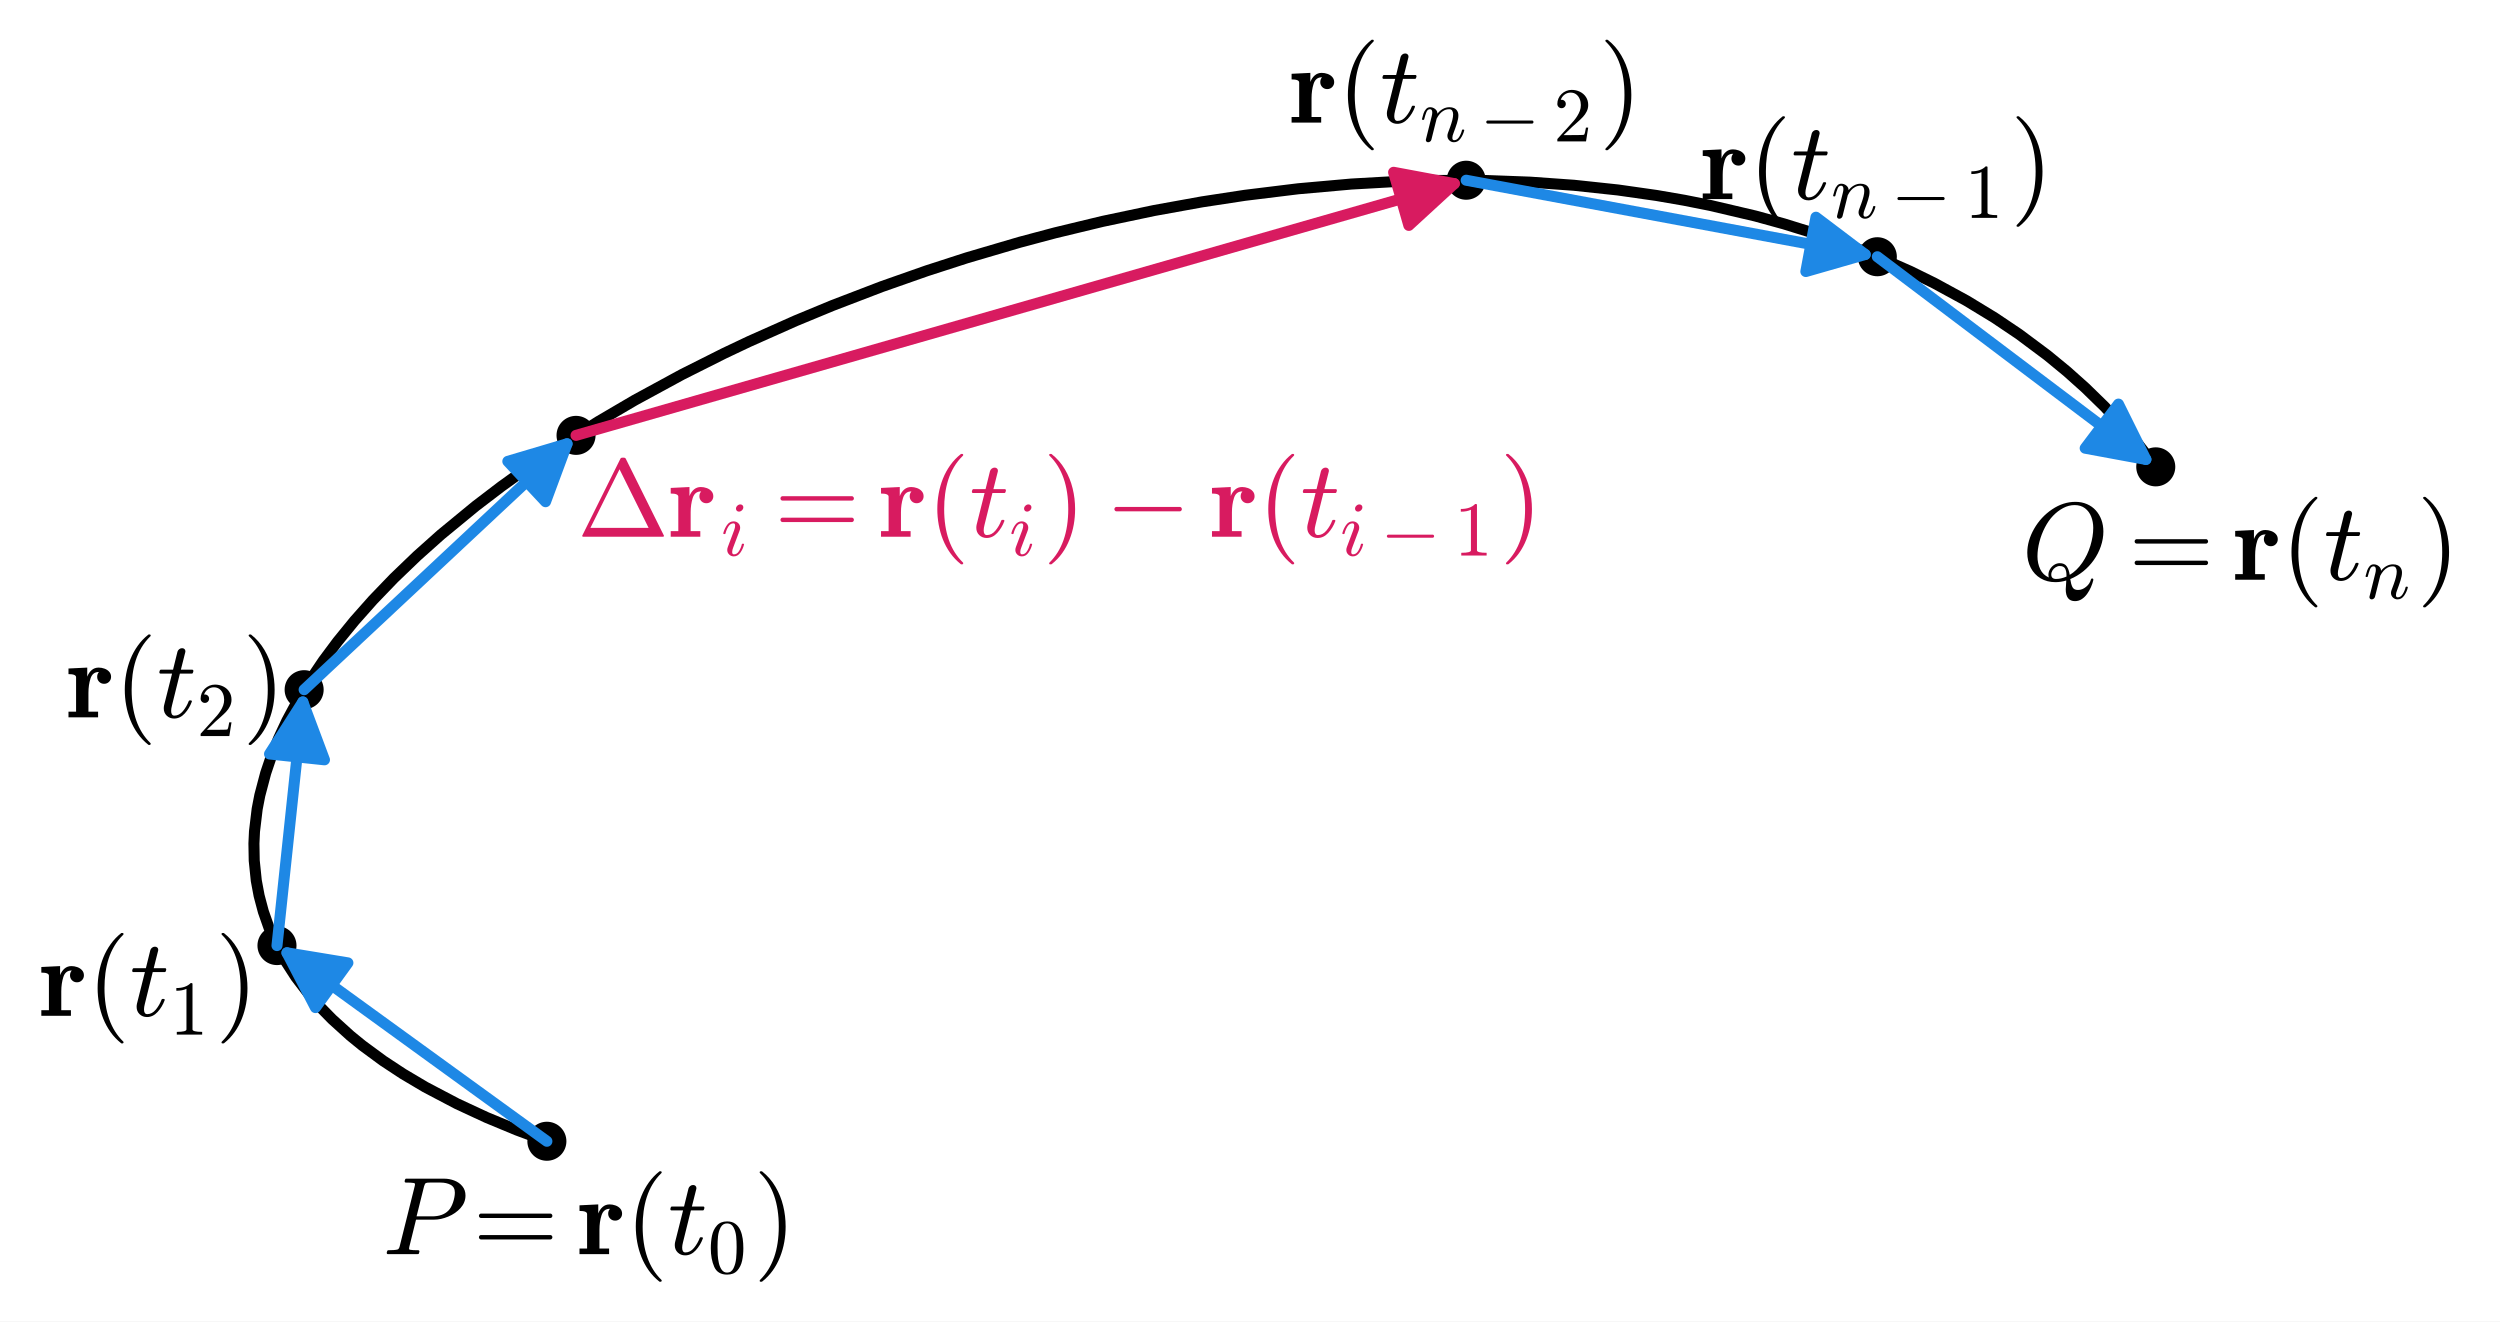
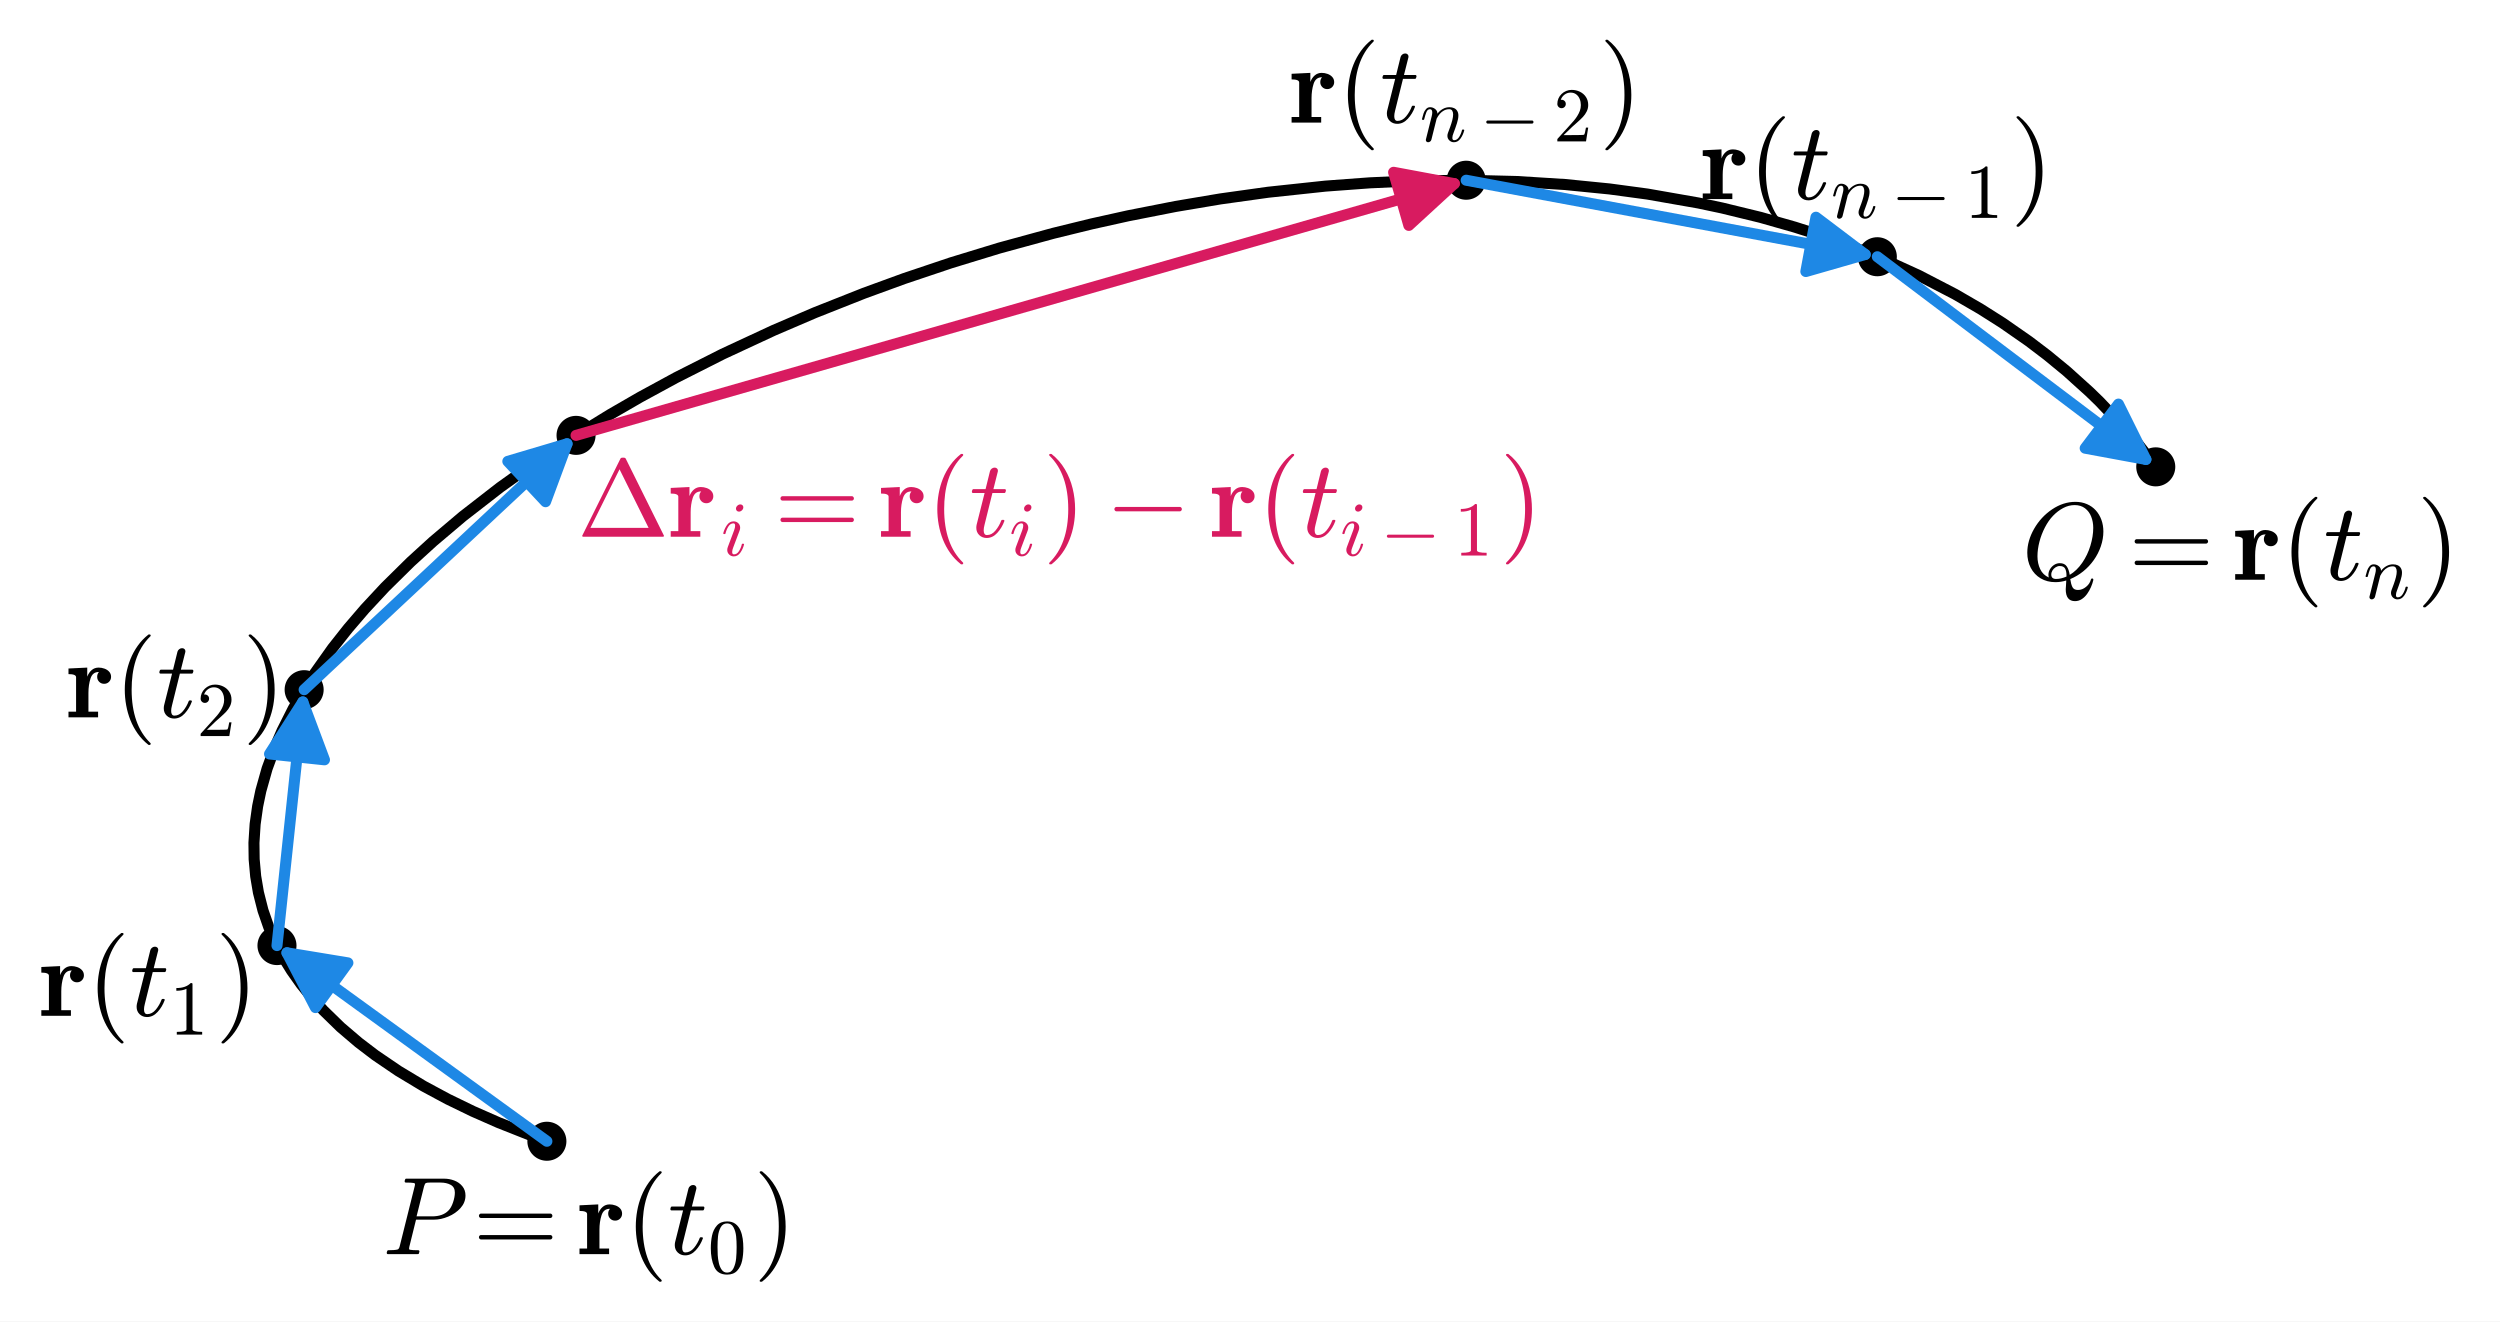
<svg xmlns="http://www.w3.org/2000/svg" xmlns:xlink="http://www.w3.org/1999/xlink" width="452.721pt" height="239.307pt" viewBox="0 0 452.721 239.307" version="1.1">
  <defs>
    <style type="text/css">*{stroke-linejoin: round; stroke-linecap: butt}</style>
  </defs>
  <g id="figure_1">
    <g id="patch_1">
      <path d="M 0 239.307  L 452.721 239.307  L 452.721 0  L 0 0  z " style="fill: #ffffff" />
    </g>
    <g id="axes_1">
      <g id="patch_2">
        <path d="M 19.424 226.205  L 413.397 226.205  L 413.397 13.102  L 19.424 13.102  z " style="fill: #ffffff" />
      </g>
      <g id="PathCollection_1">
-         <path d="M 99.035 210.204  C 99.972 210.204 100.872 209.832 101.535 209.169  C 102.198 208.506 102.57 207.606 102.57 206.669  C 102.57 205.731 102.198 204.832 101.535 204.169  C 100.872 203.506 99.972 203.133 99.035 203.133  C 98.097 203.133 97.198 203.506 96.535 204.169  C 95.872 204.832 95.499 205.731 95.499 206.669  C 95.499 207.606 95.872 208.506 96.535 209.169  C 97.198 209.832 98.097 210.204 99.035 210.204  z " clip-path="url(#p9374245d59)" />
+         <path d="M 99.035 210.204  C 99.972 210.204 100.872 209.832 101.535 209.169  C 102.198 208.506 102.57 207.606 102.57 206.669  C 102.57 205.731 102.198 204.832 101.535 204.169  C 100.872 203.506 99.972 203.133 99.035 203.133  C 98.097 203.133 97.198 203.506 96.535 204.169  C 95.872 204.832 95.499 205.731 95.499 206.669  C 95.499 207.606 95.872 208.506 96.535 209.169  C 97.198 209.832 98.097 210.204 99.035 210.204  z " clip-path="url(#pa2f613fad6)" />
      </g>
      <g id="PathCollection_2">
-         <path d="M 50.158 174.767  C 51.095 174.767 51.995 174.395 52.658 173.732  C 53.321 173.069 53.693 172.169 53.693 171.232  C 53.693 170.294 53.321 169.395 52.658 168.732  C 51.995 168.069 51.095 167.696 50.158 167.696  C 49.22 167.696 48.321 168.069 47.658 168.732  C 46.995 169.395 46.622 170.294 46.622 171.232  C 46.622 172.169 46.995 173.069 47.658 173.732  C 48.321 174.395 49.22 174.767 50.158 174.767  z " clip-path="url(#p9374245d59)" />
+         <path d="M 50.158 174.767  C 51.095 174.767 51.995 174.395 52.658 173.732  C 53.321 173.069 53.693 172.169 53.693 171.232  C 53.693 170.294 53.321 169.395 52.658 168.732  C 51.995 168.069 51.095 167.696 50.158 167.696  C 49.22 167.696 48.321 168.069 47.658 168.732  C 46.995 169.395 46.622 170.294 46.622 171.232  C 46.622 172.169 46.995 173.069 47.658 173.732  C 48.321 174.395 49.22 174.767 50.158 174.767  z " clip-path="url(#pa2f613fad6)" />
      </g>
      <g id="PathCollection_3">
-         <path d="M 55.075 128.431  C 56.013 128.431 56.912 128.059 57.575 127.396  C 58.238 126.733 58.611 125.833 58.611 124.896  C 58.611 123.958 58.238 123.059 57.575 122.396  C 56.912 121.733 56.013 121.36 55.075 121.36  C 54.138 121.36 53.238 121.733 52.575 122.396  C 51.912 123.059 51.54 123.958 51.54 124.896  C 51.54 125.833 51.912 126.733 52.575 127.396  C 53.238 128.059 54.138 128.431 55.075 128.431  z " clip-path="url(#p9374245d59)" />
+         <path d="M 55.075 128.431  C 56.013 128.431 56.912 128.059 57.575 127.396  C 58.238 126.733 58.611 125.833 58.611 124.896  C 58.611 123.958 58.238 123.059 57.575 122.396  C 56.912 121.733 56.013 121.36 55.075 121.36  C 54.138 121.36 53.238 121.733 52.575 122.396  C 51.912 123.059 51.54 123.958 51.54 124.896  C 51.54 125.833 51.912 126.733 52.575 127.396  C 53.238 128.059 54.138 128.431 55.075 128.431  z " clip-path="url(#pa2f613fad6)" />
      </g>
      <g id="PathCollection_4">
-         <path d="M 104.315 82.376  C 105.253 82.376 106.152 82.004 106.815 81.341  C 107.478 80.678 107.851 79.778 107.851 78.841  C 107.851 77.903 107.478 77.004 106.815 76.341  C 106.152 75.678 105.253 75.305 104.315 75.305  C 103.378 75.305 102.478 75.678 101.815 76.341  C 101.152 77.004 100.78 77.903 100.78 78.841  C 100.78 79.778 101.152 80.678 101.815 81.341  C 102.478 82.004 103.378 82.376 104.315 82.376  z " clip-path="url(#p9374245d59)" />
+         <path d="M 104.315 82.376  C 105.253 82.376 106.152 82.004 106.815 81.341  C 107.478 80.678 107.851 79.778 107.851 78.841  C 107.851 77.903 107.478 77.004 106.815 76.341  C 106.152 75.678 105.253 75.305 104.315 75.305  C 103.378 75.305 102.478 75.678 101.815 76.341  C 101.152 77.004 100.78 77.903 100.78 78.841  C 100.78 79.778 101.152 80.678 101.815 81.341  C 102.478 82.004 103.378 82.376 104.315 82.376  z " clip-path="url(#pa2f613fad6)" />
      </g>
      <g id="PathCollection_5">
-         <path d="M 265.507 36.174  C 266.445 36.174 267.344 35.802 268.007 35.139  C 268.67 34.476 269.043 33.576 269.043 32.639  C 269.043 31.701 268.67 30.802 268.007 30.139  C 267.344 29.476 266.445 29.103 265.507 29.103  C 264.57 29.103 263.67 29.476 263.007 30.139  C 262.344 30.802 261.972 31.701 261.972 32.639  C 261.972 33.576 262.344 34.476 263.007 35.139  C 263.67 35.802 264.57 36.174 265.507 36.174  z " clip-path="url(#p9374245d59)" />
+         <path d="M 265.507 36.174  C 266.445 36.174 267.344 35.802 268.007 35.139  C 268.67 34.476 269.043 33.576 269.043 32.639  C 269.043 31.701 268.67 30.802 268.007 30.139  C 267.344 29.476 266.445 29.103 265.507 29.103  C 264.57 29.103 263.67 29.476 263.007 30.139  C 262.344 30.802 261.972 31.701 261.972 32.639  C 261.972 33.576 262.344 34.476 263.007 35.139  C 263.67 35.802 264.57 36.174 265.507 36.174  z " clip-path="url(#pa2f613fad6)" />
      </g>
      <g id="PathCollection_6">
-         <path d="M 339.963 50.028  C 340.9 50.028 341.8 49.655 342.463 48.992  C 343.126 48.329 343.498 47.43 343.498 46.492  C 343.498 45.555 343.126 44.655 342.463 43.992  C 341.8 43.329 340.9 42.957 339.963 42.957  C 339.025 42.957 338.126 43.329 337.463 43.992  C 336.8 44.655 336.427 45.555 336.427 46.492  C 336.427 47.43 336.8 48.329 337.463 48.992  C 338.126 49.655 339.025 50.028 339.963 50.028  z " clip-path="url(#p9374245d59)" />
+         <path d="M 339.963 50.028  C 340.9 50.028 341.8 49.655 342.463 48.992  C 343.126 48.329 343.498 47.43 343.498 46.492  C 343.498 45.555 343.126 44.655 342.463 43.992  C 341.8 43.329 340.9 42.957 339.963 42.957  C 339.025 42.957 338.126 43.329 337.463 43.992  C 336.8 44.655 336.427 45.555 336.427 46.492  C 336.427 47.43 336.8 48.329 337.463 48.992  C 338.126 49.655 339.025 50.028 339.963 50.028  z " clip-path="url(#pa2f613fad6)" />
      </g>
      <g id="PathCollection_7">
-         <path d="M 390.382 88.078  C 391.32 88.078 392.219 87.705 392.882 87.042  C 393.545 86.379 393.918 85.48 393.918 84.542  C 393.918 83.605 393.545 82.705 392.882 82.042  C 392.219 81.379 391.32 81.007 390.382 81.007  C 389.445 81.007 388.545 81.379 387.882 82.042  C 387.219 82.705 386.847 83.605 386.847 84.542  C 386.847 85.48 387.219 86.379 387.882 87.042  C 388.545 87.705 389.445 88.078 390.382 88.078  z " clip-path="url(#p9374245d59)" />
+         <path d="M 390.382 88.078  C 391.32 88.078 392.219 87.705 392.882 87.042  C 393.545 86.379 393.918 85.48 393.918 84.542  C 393.918 83.605 393.545 82.705 392.882 82.042  C 392.219 81.379 391.32 81.007 390.382 81.007  C 389.445 81.007 388.545 81.379 387.882 82.042  C 387.219 82.705 386.847 83.605 386.847 84.542  C 386.847 85.48 387.219 86.379 387.882 87.042  C 388.545 87.705 389.445 88.078 390.382 88.078  z " clip-path="url(#pa2f613fad6)" />
      </g>
      <g id="matplotlib.axis_1" />
      <g id="matplotlib.axis_2" />
      <g id="line2d_1">
-         <path d="M 390.382 84.542  L 387.23 80.47  L 384.484 77.248  L 381.08 73.605  L 377.611 70.225  L 374.305 67.27  L 370.746 64.342  L 365.619 60.518  L 361.202 57.549  L 356.131 54.462  L 350.303 51.287  L 345.91 49.128  L 339.492 46.297  L 333.981 44.143  L 328.65 42.282  L 323.027 40.535  L 317.886 39.12  L 309.667 37.19  L 304.999 36.264  L 299.96 35.394  L 292.992 34.402  L 285.02 33.551  L 277.105 32.988  L 269.047 32.687  L 258.815 32.682  L 253.073 32.856  L 244.732 33.327  L 235.102 34.183  L 225.406 35.374  L 217.665 36.556  L 208.973 38.127  L 199.684 40.086  L 191.057 42.167  L 184.672 43.869  L 175.06 46.696  L 167.845 49.032  L 159.686 51.899  L 150.766 55.32  L 144.097 58.082  L 135.71 61.817  L 131.131 63.987  L 123.512 67.815  L 114.945 72.473  L 108.321 76.358  L 102.355 80.095  L 95.767 84.516  L 90.795 88.087  L 86.135 91.643  L 79.832 96.83  L 75.525 100.675  L 71.335 104.7  L 67.539 108.646  L 64.203 112.408  L 61.138 116.169  L 58.549 119.643  L 55.926 123.533  L 53.978 126.747  L 51.949 130.521  L 50.428 133.77  L 49.1 137.074  L 48.114 139.992  L 47.051 144.015  L 46.57 146.501  L 46.085 150.563  L 45.983 152.744  L 46.038 155.843  L 46.411 159.468  L 46.919 162.185  L 47.689 165.085  L 48.72 168.018  L 49.794 170.486  L 51.579 173.842  L 53.583 176.944  L 55.875 179.948  L 58.041 182.42  L 60.137 184.561  L 63.443 187.558  L 65.63 189.338  L 69.399 192.111  L 72.962 194.456  L 77.026 196.865  L 82.765 199.881  L 88.103 202.359  L 93.547 204.619  L 99.035 206.669  L 99.035 206.669  " clip-path="url(#p9374245d59)" style="fill: none; stroke: #000000; stroke-width: 2; stroke-linecap: square" />
+         <path d="M 390.382 84.542  L 387.305 80.561  L 384.273 77.013  L 380.209 72.727  L 378.388 70.956  L 374.239 67.214  L 370.696 64.302  L 367.394 61.793  L 362.647 58.49  L 358.641 55.95  L 354.035 53.277  L 347.479 49.877  L 341.447 47.121  L 335.287 44.632  L 329.108 42.434  L 325.014 41.128  L 318.814 39.363  L 311.838 37.662  L 307.578 36.761  L 298.331 35.141  L 291.471 34.217  L 283.416 33.415  L 274.714 32.87  L 265.57 32.639  L 255.601 32.764  L 248.069 33.108  L 240.02 33.704  L 229.644 34.813  L 220.984 36.024  L 212.912 37.383  L 204.345 39.067  L 197.689 40.545  L 190.733 42.25  L 180.962 44.922  L 172.218 47.594  L 163.721 50.451  L 156.473 53.096  L 147.593 56.612  L 140.113 59.819  L 130.884 64.107  L 122.441 68.376  L 115.918 71.924  L 110.492 75.056  L 103.744 79.204  L 96.993 83.668  L 90.562 88.26  L 83.809 93.503  L 78.422 98.059  L 74.373 101.751  L 69.724 106.337  L 66.08 110.254  L 63.059 113.774  L 60.22 117.366  L 56.818 122.161  L 54.664 125.577  L 53.078 128.357  L 51.083 132.315  L 49.878 135.073  L 48.368 139.187  L 47.236 143.21  L 46.657 145.995  L 46.202 149.234  L 45.986 152.632  L 46.026 155.614  L 46.302 158.694  L 46.798 161.625  L 47.627 164.882  L 48.669 167.889  L 49.509 169.872  L 51.401 173.538  L 52.784 175.772  L 54.531 178.244  L 56.37 180.54  L 58.555 182.966  L 61.685 186.015  L 64.944 188.794  L 67.945 191.081  L 72.139 193.935  L 76.701 196.682  L 81.078 199.036  L 85.64 201.25  L 90.282 203.293  L 96.229 205.647  L 99.035 206.669  L 99.035 206.669  " clip-path="url(#pa2f613fad6)" style="fill: none; stroke: #000000; stroke-width: 2; stroke-linecap: square" />
      </g>
      <g id="patch_3">
-         <path d="M 99.035 206.669  Q 74.596 188.95 51.968 172.544  " clip-path="url(#p9374245d59)" style="fill: none; stroke: #1e88e5; stroke-width: 2; stroke-linecap: round" />
-         <path d="M 57.129 182.462  L 51.968 172.544  L 62.999 174.366  L 57.129 182.462  z " clip-path="url(#p9374245d59)" style="fill: #1e88e5; stroke: #1e88e5; stroke-width: 2; stroke-linecap: round" />
+         <path d="M 99.035 206.669  Q 74.596 188.95 51.968 172.544  " clip-path="url(#pa2f613fad6)" style="fill: none; stroke: #1e88e5; stroke-width: 2; stroke-linecap: round" />
+         <path d="M 57.129 182.462  L 51.968 172.544  L 62.999 174.366  L 57.129 182.462  z " clip-path="url(#pa2f613fad6)" style="fill: #1e88e5; stroke: #1e88e5; stroke-width: 2; stroke-linecap: round" />
      </g>
      <g id="patch_4">
-         <path d="M 50.158 171.232  Q 52.617 148.064 54.839 127.119  " clip-path="url(#p9374245d59)" style="fill: none; stroke: #1e88e5; stroke-width: 2; stroke-linecap: round" />
-         <path d="M 48.812 136.536  L 54.839 127.119  L 58.756 137.591  L 48.812 136.536  z " clip-path="url(#p9374245d59)" style="fill: #1e88e5; stroke: #1e88e5; stroke-width: 2; stroke-linecap: round" />
+         <path d="M 50.158 171.232  Q 52.617 148.064 54.839 127.119  " clip-path="url(#pa2f613fad6)" style="fill: none; stroke: #1e88e5; stroke-width: 2; stroke-linecap: round" />
+         <path d="M 48.812 136.536  L 54.839 127.119  L 58.756 137.591  L 48.812 136.536  z " clip-path="url(#pa2f613fad6)" style="fill: #1e88e5; stroke: #1e88e5; stroke-width: 2; stroke-linecap: round" />
      </g>
      <g id="patch_5">
-         <path d="M 55.075 124.896  Q 79.695 101.868 102.682 80.368  " clip-path="url(#p9374245d59)" style="fill: none; stroke: #1e88e5; stroke-width: 2; stroke-linecap: round" />
-         <path d="M 91.963 83.547  L 102.682 80.368  L 98.794 90.851  L 91.963 83.547  z " clip-path="url(#p9374245d59)" style="fill: #1e88e5; stroke: #1e88e5; stroke-width: 2; stroke-linecap: round" />
+         <path d="M 55.075 124.896  Q 79.695 101.868 102.682 80.368  " clip-path="url(#pa2f613fad6)" style="fill: none; stroke: #1e88e5; stroke-width: 2; stroke-linecap: round" />
+         <path d="M 91.963 83.547  L 102.682 80.368  L 98.794 90.851  L 91.963 83.547  z " clip-path="url(#pa2f613fad6)" style="fill: #1e88e5; stroke: #1e88e5; stroke-width: 2; stroke-linecap: round" />
      </g>
      <g id="patch_6">
-         <path d="M 104.315 78.841  Q 184.911 55.74 263.358 33.255  " clip-path="url(#p9374245d59)" style="fill: none; stroke: #d81b60; stroke-width: 2; stroke-linecap: round" />
-         <path d="M 252.367 31.203  L 263.358 33.255  L 255.123 40.816  L 252.367 31.203  z " clip-path="url(#p9374245d59)" style="fill: #d81b60; stroke: #d81b60; stroke-width: 2; stroke-linecap: round" />
+         <path d="M 104.315 78.841  Q 184.911 55.74 263.358 33.255  " clip-path="url(#pa2f613fad6)" style="fill: none; stroke: #d81b60; stroke-width: 2; stroke-linecap: round" />
+         <path d="M 252.367 31.203  L 263.358 33.255  L 255.123 40.816  L 252.367 31.203  z " clip-path="url(#pa2f613fad6)" style="fill: #d81b60; stroke: #d81b60; stroke-width: 2; stroke-linecap: round" />
      </g>
      <g id="patch_7">
-         <path d="M 265.507 32.639  Q 302.735 39.565 337.764 46.083  " clip-path="url(#p9374245d59)" style="fill: none; stroke: #1e88e5; stroke-width: 2; stroke-linecap: round" />
-         <path d="M 328.848 39.338  L 337.764 46.083  L 327.019 49.17  L 328.848 39.338  z " clip-path="url(#p9374245d59)" style="fill: #1e88e5; stroke: #1e88e5; stroke-width: 2; stroke-linecap: round" />
+         <path d="M 265.507 32.639  Q 302.735 39.565 337.764 46.083  " clip-path="url(#pa2f613fad6)" style="fill: none; stroke: #1e88e5; stroke-width: 2; stroke-linecap: round" />
+         <path d="M 328.848 39.338  L 337.764 46.083  L 327.019 49.17  L 328.848 39.338  z " clip-path="url(#pa2f613fad6)" style="fill: #1e88e5; stroke: #1e88e5; stroke-width: 2; stroke-linecap: round" />
      </g>
      <g id="patch_8">
-         <path d="M 339.963 46.492  Q 365.173 65.517 388.598 83.195  " clip-path="url(#p9374245d59)" style="fill: none; stroke: #1e88e5; stroke-width: 2; stroke-linecap: round" />
-         <path d="M 383.627 73.18  L 388.598 83.195  L 377.604 81.163  L 383.627 73.18  z " clip-path="url(#p9374245d59)" style="fill: #1e88e5; stroke: #1e88e5; stroke-width: 2; stroke-linecap: round" />
+         <path d="M 339.963 46.492  Q 365.173 65.517 388.598 83.195  " clip-path="url(#pa2f613fad6)" style="fill: none; stroke: #1e88e5; stroke-width: 2; stroke-linecap: round" />
+         <path d="M 383.627 73.18  L 388.598 83.195  L 377.604 81.163  L 383.627 73.18  z " clip-path="url(#pa2f613fad6)" style="fill: #1e88e5; stroke: #1e88e5; stroke-width: 2; stroke-linecap: round" />
      </g>
      <g id="text_1">
        <g transform="translate(69.25378 227.1071) scale(0.2 -0.2)">
          <defs>
            <path id="Cmmi10-50" d="M 313 0  Q 250 0 250 84  Q 253 100 262 139  Q 272 178 289 201  Q 306 225 331 225  Q 722 225 878 269  Q 959 297 997 441  L 1875 3956  Q 1888 4019 1888 4044  Q 1888 4113 1813 4122  Q 1691 4147 1350 4147  Q 1288 4147 1288 4231  Q 1291 4247 1300 4286  Q 1309 4325 1326 4348  Q 1344 4372 1369 4372  L 3578 4372  Q 3881 4372 4165 4264  Q 4450 4156 4631 3934  Q 4813 3713 4813 3397  Q 4813 2991 4527 2672  Q 4241 2353 3814 2175  Q 3388 1997 2988 1997  L 1947 1997  L 1556 416  Q 1544 353 1544 325  Q 1544 300 1551 283  Q 1559 266 1573 261  Q 1588 256 1619 250  Q 1741 225 2081 225  Q 2144 225 2144 141  Q 2122 50 2109 25  Q 2097 0 2034 0  L 313 0  z M 1978 2188  L 2875 2188  Q 3497 2188 3822 2522  Q 3988 2688 4092 3000  Q 4197 3313 4197 3566  Q 4197 3881 3956 4014  Q 3716 4147 3359 4147  L 2747 4147  Q 2572 4147 2515 4117  Q 2459 4088 2413 3928  L 1978 2188  z " transform="scale(0.015625)" />
            <path id="Cmr10-3d" d="M 481 850  Q 428 850 393 890  Q 359 931 359 978  Q 359 1031 393 1068  Q 428 1106 481 1106  L 4500 1106  Q 4547 1106 4581 1068  Q 4616 1031 4616 978  Q 4616 931 4581 890  Q 4547 850 4500 850  L 481 850  z M 481 2094  Q 428 2094 393 2131  Q 359 2169 359 2222  Q 359 2269 393 2309  Q 428 2350 481 2350  L 4500 2350  Q 4547 2350 4581 2309  Q 4616 2269 4616 2222  Q 4616 2169 4581 2131  Q 4547 2094 4500 2094  L 481 2094  z " transform="scale(0.015625)" />
            <path id="Cmb10-72" d="M 91 0  L 91 325  L 531 325  L 531 2322  Q 531 2503 91 2503  L 91 2828  L 1178 2881  L 1178 2356  Q 1269 2594 1436 2737  Q 1603 2881 1838 2881  Q 2006 2881 2173 2822  Q 2341 2763 2450 2641  Q 2559 2519 2559 2344  Q 2559 2178 2443 2059  Q 2328 1941 2156 1941  Q 1984 1941 1868 2059  Q 1753 2178 1753 2344  Q 1753 2513 1856 2625  L 1838 2625  Q 1488 2625 1367 2248  Q 1247 1872 1247 1416  L 1247 325  L 1806 325  L 1806 0  L 91 0  z " transform="scale(0.015625)" />
            <path id="Cmr10-28" d="M 1984 -1588  Q 1628 -1306 1370 -942  Q 1113 -578 948 -165  Q 784 247 703 697  Q 622 1147 622 1600  Q 622 2059 703 2509  Q 784 2959 951 3375  Q 1119 3791 1378 4153  Q 1638 4516 1984 4788  Q 1984 4800 2016 4800  L 2075 4800  Q 2094 4800 2109 4783  Q 2125 4766 2125 4744  Q 2125 4716 2113 4703  Q 1800 4397 1592 4047  Q 1384 3697 1257 3301  Q 1131 2906 1075 2482  Q 1019 2059 1019 1600  Q 1019 -434 2106 -1491  Q 2125 -1509 2125 -1544  Q 2125 -1559 2108 -1579  Q 2091 -1600 2075 -1600  L 2016 -1600  Q 1984 -1600 1984 -1588  z " transform="scale(0.015625)" />
            <path id="Cmmi10-74" d="M 397 519  Q 397 613 416 697  L 878 2534  L 206 2534  Q 141 2534 141 2619  Q 166 2759 225 2759  L 934 2759  L 1191 3803  Q 1216 3888 1291 3947  Q 1366 4006 1459 4006  Q 1541 4006 1595 3957  Q 1650 3909 1650 3828  Q 1650 3809 1648 3798  Q 1647 3788 1644 3775  L 1388 2759  L 2047 2759  Q 2113 2759 2113 2675  Q 2109 2659 2100 2621  Q 2091 2584 2075 2559  Q 2059 2534 2028 2534  L 1331 2534  L 872 684  Q 825 503 825 372  Q 825 97 1013 97  Q 1294 97 1511 361  Q 1728 625 1844 941  Q 1869 978 1894 978  L 1972 978  Q 1997 978 2012 961  Q 2028 944 2028 922  Q 2028 909 2022 903  Q 1881 516 1612 222  Q 1344 -72 997 -72  Q 744 -72 570 93  Q 397 259 397 519  z " transform="scale(0.015625)" />
            <path id="Cmr10-30" d="M 1600 -141  Q 816 -141 533 504  Q 250 1150 250 2041  Q 250 2597 351 3087  Q 453 3578 754 3920  Q 1056 4263 1600 4263  Q 2022 4263 2290 4056  Q 2559 3850 2700 3523  Q 2841 3197 2892 2823  Q 2944 2450 2944 2041  Q 2944 1491 2842 1011  Q 2741 531 2444 195  Q 2147 -141 1600 -141  z M 1600 25  Q 1956 25 2131 390  Q 2306 756 2347 1200  Q 2388 1644 2388 2144  Q 2388 2625 2347 3031  Q 2306 3438 2132 3767  Q 1959 4097 1600 4097  Q 1238 4097 1063 3765  Q 888 3434 847 3029  Q 806 2625 806 2144  Q 806 1788 823 1472  Q 841 1156 916 820  Q 991 484 1158 254  Q 1325 25 1600 25  z " transform="scale(0.015625)" />
            <path id="Cmr10-29" d="M 416 -1600  Q 359 -1600 359 -1544  Q 359 -1516 372 -1503  Q 1466 -434 1466 1600  Q 1466 3634 384 4691  Q 359 4706 359 4744  Q 359 4766 376 4783  Q 394 4800 416 4800  L 475 4800  Q 494 4800 506 4788  Q 966 4425 1272 3906  Q 1578 3388 1720 2800  Q 1863 2213 1863 1600  Q 1863 1147 1786 708  Q 1709 269 1542 -157  Q 1375 -584 1119 -945  Q 863 -1306 506 -1588  Q 494 -1600 475 -1600  L 416 -1600  z " transform="scale(0.015625)" />
          </defs>
          <use xlink:href="#Cmmi10-50" />
          <use xlink:href="#Cmr10-3d" transform="translate(81.76758 0)" />
          <use xlink:href="#Cmb10-72" transform="translate(177.0117 0)" />
          <use xlink:href="#Cmr10-28" transform="translate(219.6875 0)" />
          <use xlink:href="#Cmmi10-74" transform="translate(258.5059 0)" />
          <use xlink:href="#Cmr10-30" transform="translate(294.5898 -17.00625) scale(0.7)" />
          <use xlink:href="#Cmr10-29" transform="translate(335.9672 0)" />
        </g>
      </g>
      <g id="text_2">
        <g transform="translate(7.2 183.9508) scale(0.2 -0.2)">
          <defs>
            <path id="Cmr10-31" d="M 594 0  L 594 225  Q 1394 225 1394 428  L 1394 3788  Q 1063 3628 556 3628  L 556 3853  Q 1341 3853 1741 4263  L 1831 4263  Q 1853 4263 1873 4245  Q 1894 4228 1894 4206  L 1894 428  Q 1894 225 2694 225  L 2694 0  L 594 0  z " transform="scale(0.015625)" />
          </defs>
          <use xlink:href="#Cmb10-72" />
          <use xlink:href="#Cmr10-28" transform="translate(42.67578 0)" />
          <use xlink:href="#Cmmi10-74" transform="translate(81.49414 0)" />
          <use xlink:href="#Cmr10-31" transform="translate(117.5781 -17.00625) scale(0.7)" />
          <use xlink:href="#Cmr10-29" transform="translate(158.9555 0)" />
        </g>
      </g>
      <g id="text_3">
        <g transform="translate(12.11762 129.8957) scale(0.2 -0.2)">
          <defs>
            <path id="Cmr10-32" d="M 319 0  L 319 172  Q 319 188 331 206  L 1325 1306  Q 1550 1550 1690 1715  Q 1831 1881 1968 2097  Q 2106 2313 2186 2536  Q 2266 2759 2266 3009  Q 2266 3272 2169 3511  Q 2072 3750 1880 3894  Q 1688 4038 1416 4038  Q 1138 4038 916 3870  Q 694 3703 603 3438  Q 628 3444 672 3444  Q 816 3444 917 3347  Q 1019 3250 1019 3097  Q 1019 2950 917 2848  Q 816 2747 672 2747  Q 522 2747 420 2851  Q 319 2956 319 3097  Q 319 3338 409 3548  Q 500 3759 670 3923  Q 841 4088 1055 4175  Q 1269 4263 1509 4263  Q 1875 4263 2190 4108  Q 2506 3953 2690 3670  Q 2875 3388 2875 3009  Q 2875 2731 2753 2481  Q 2631 2231 2440 2026  Q 2250 1822 1953 1562  Q 1656 1303 1563 1216  L 838 519  L 1453 519  Q 1906 519 2211 526  Q 2516 534 2534 550  Q 2609 631 2688 1141  L 2875 1141  L 2694 0  L 319 0  z " transform="scale(0.015625)" />
          </defs>
          <use xlink:href="#Cmb10-72" />
          <use xlink:href="#Cmr10-28" transform="translate(42.67578 0)" />
          <use xlink:href="#Cmmi10-74" transform="translate(81.49414 0)" />
          <use xlink:href="#Cmr10-32" transform="translate(117.5781 -17.00625) scale(0.7)" />
          <use xlink:href="#Cmr10-29" transform="translate(158.9555 0)" />
        </g>
      </g>
      <g id="text_4">
        <g transform="translate(233.6074 22.2) scale(0.2 -0.2)">
          <defs>
            <path id="Cmmi10-6e" d="M 494 109  Q 494 147 500 166  L 978 2075  Q 1025 2253 1025 2388  Q 1025 2663 838 2663  Q 638 2663 541 2423  Q 444 2184 353 1819  Q 353 1800 334 1789  Q 316 1778 300 1778  L 225 1778  Q 203 1778 187 1801  Q 172 1825 172 1844  Q 241 2122 305 2315  Q 369 2509 505 2668  Q 641 2828 844 2828  Q 1084 2828 1268 2676  Q 1453 2525 1453 2291  Q 1644 2541 1900 2684  Q 2156 2828 2444 2828  Q 2672 2828 2837 2750  Q 3003 2672 3095 2514  Q 3188 2356 3188 2138  Q 3188 1875 3070 1503  Q 2953 1131 2778 672  Q 2688 463 2688 288  Q 2688 97 2834 97  Q 3084 97 3251 365  Q 3419 634 3488 941  Q 3500 978 3541 978  L 3616 978  Q 3641 978 3658 962  Q 3675 947 3675 922  Q 3675 916 3669 903  Q 3581 541 3364 234  Q 3147 -72 2822 -72  Q 2597 -72 2437 83  Q 2278 238 2278 459  Q 2278 578 2328 709  Q 2409 919 2514 1209  Q 2619 1500 2686 1765  Q 2753 2031 2753 2234  Q 2753 2413 2679 2538  Q 2606 2663 2431 2663  Q 2197 2663 2000 2559  Q 1803 2456 1656 2286  Q 1509 2116 1388 1881  L 953 141  Q 931 53 854 -9  Q 778 -72 684 -72  Q 606 -72 550 -22  Q 494 28 494 109  z " transform="scale(0.015625)" />
            <path id="Cmsy10-a1" d="M 653 1472  Q 600 1472 565 1512  Q 531 1553 531 1600  Q 531 1647 565 1687  Q 600 1728 653 1728  L 4325 1728  Q 4375 1728 4408 1687  Q 4441 1647 4441 1600  Q 4441 1553 4408 1512  Q 4375 1472 4325 1472  L 653 1472  z " transform="scale(0.015625)" />
          </defs>
          <use xlink:href="#Cmb10-72" />
          <use xlink:href="#Cmr10-28" transform="translate(42.67578 0)" />
          <use xlink:href="#Cmmi10-74" transform="translate(81.49414 0)" />
          <use xlink:href="#Cmmi10-6e" transform="translate(117.5781 -17.00625) scale(0.7)" />
          <use xlink:href="#Cmsy10-a1" transform="translate(171.876 -17.00625) scale(0.7)" />
          <use xlink:href="#Cmr10-32" transform="translate(238.5469 -17.00625) scale(0.7)" />
          <use xlink:href="#Cmr10-29" transform="translate(279.9242 0)" />
        </g>
      </g>
      <g id="text_5">
        <g transform="translate(308.0628 36.05389) scale(0.2 -0.2)">
          <use xlink:href="#Cmb10-72" />
          <use xlink:href="#Cmr10-28" transform="translate(42.67578 0)" />
          <use xlink:href="#Cmmi10-74" transform="translate(81.49414 0)" />
          <use xlink:href="#Cmmi10-6e" transform="translate(117.5781 -17.00625) scale(0.7)" />
          <use xlink:href="#Cmsy10-a1" transform="translate(171.876 -17.00625) scale(0.7)" />
          <use xlink:href="#Cmr10-31" transform="translate(238.5469 -17.00625) scale(0.7)" />
          <use xlink:href="#Cmr10-29" transform="translate(279.9242 0)" />
        </g>
      </g>
      <g id="text_6">
        <g transform="translate(366.1209 104.9808) scale(0.2 -0.2)">
          <defs>
            <path id="Cmmi10-51" d="M 1947 -141  Q 1466 -141 1094 79  Q 722 300 520 692  Q 319 1084 319 1563  Q 319 2259 714 2950  Q 1109 3641 1756 4077  Q 2403 4513 3109 4513  Q 3475 4513 3778 4381  Q 4081 4250 4290 4017  Q 4500 3784 4614 3471  Q 4728 3159 4728 2791  Q 4728 2366 4581 1936  Q 4434 1506 4171 1136  Q 3909 766 3559 484  Q 3209 203 2809 38  Q 2850 -256 2934 -425  Q 3019 -594 3256 -594  Q 3506 -594 3726 -412  Q 3947 -231 4006 13  Q 4019 72 4078 72  Q 4147 72 4147 -13  Q 4100 -219 4008 -430  Q 3916 -641 3786 -823  Q 3656 -1006 3478 -1123  Q 3300 -1241 3084 -1241  Q 2547 -1241 2547 -550  Q 2547 -509 2562 -332  Q 2578 -156 2578 -44  Q 2269 -141 1947 -141  z M 1709 300  Q 1709 44 1991 44  Q 2275 44 2591 184  L 2591 244  Q 2591 503 2509 648  Q 2428 794 2194 794  Q 2078 794 1964 723  Q 1850 653 1779 539  Q 1709 425 1709 300  z M 1544 288  Q 1544 456 1637 612  Q 1731 769 1881 864  Q 2031 959 2203 959  Q 2481 959 2607 771  Q 2734 584 2778 281  Q 3188 525 3500 978  Q 3813 1431 3977 1973  Q 4141 2516 4141 3003  Q 4141 3356 4023 3656  Q 3906 3956 3664 4140  Q 3422 4325 3066 4325  Q 2722 4325 2403 4156  Q 2084 3988 1813 3706  Q 1550 3434 1342 3032  Q 1134 2631 1021 2193  Q 909 1756 909 1356  Q 909 947 1068 612  Q 1228 278 1569 128  Q 1544 194 1544 288  z " transform="scale(0.015625)" />
          </defs>
          <use xlink:href="#Cmmi10-51" />
          <use xlink:href="#Cmr10-3d" transform="translate(96.5625 0)" />
          <use xlink:href="#Cmb10-72" transform="translate(191.8066 0)" />
          <use xlink:href="#Cmr10-28" transform="translate(234.4824 0)" />
          <use xlink:href="#Cmmi10-74" transform="translate(273.3008 0)" />
          <use xlink:href="#Cmmi10-6e" transform="translate(309.3848 -17.00625) scale(0.7)" />
          <use xlink:href="#Cmr10-29" transform="translate(357.7689 0)" />
        </g>
      </g>
      <g id="text_7">
        <g style="fill: #d81b60" transform="translate(104.5135 97.19689) scale(0.2 -0.2)">
          <defs>
            <path id="Cmr10-a2" d="M 347 0  Q 294 0 294 50  Q 297 56 298 59  Q 300 63 300 72  L 2503 4513  Q 2531 4581 2619 4581  L 2706 4581  Q 2794 4581 2822 4513  L 5025 72  Q 5028 66 5029 61  Q 5031 56 5031 50  Q 5031 0 4978 0  L 347 0  z M 769 513  L 4141 513  L 2456 3909  L 769 513  z " transform="scale(0.015625)" />
            <path id="Cmmi10-69" d="M 500 459  Q 500 578 550 709  L 1069 2088  Q 1153 2322 1153 2472  Q 1153 2663 1013 2663  Q 759 2663 595 2402  Q 431 2141 353 1819  Q 341 1778 300 1778  L 225 1778  Q 172 1778 172 1838  L 172 1856  Q 275 2238 487 2533  Q 700 2828 1025 2828  Q 1253 2828 1411 2678  Q 1569 2528 1569 2297  Q 1569 2178 1516 2047  L 997 672  Q 909 459 909 288  Q 909 97 1056 97  Q 1306 97 1473 364  Q 1641 631 1709 941  Q 1722 978 1759 978  L 1838 978  Q 1863 978 1878 961  Q 1894 944 1894 922  Q 1894 916 1888 903  Q 1800 541 1583 234  Q 1366 -72 1044 -72  Q 819 -72 659 83  Q 500 238 500 459  z M 1222 3878  Q 1222 4013 1334 4122  Q 1447 4231 1581 4231  Q 1691 4231 1761 4164  Q 1831 4097 1831 3994  Q 1831 3850 1717 3742  Q 1603 3634 1466 3634  Q 1363 3634 1292 3704  Q 1222 3775 1222 3878  z " transform="scale(0.015625)" />
          </defs>
          <use xlink:href="#Cmr10-a2" />
          <use xlink:href="#Cmb10-72" transform="translate(83.30078 0)" />
          <use xlink:href="#Cmmi10-69" transform="translate(130.4407 -17.00625) scale(0.7)" />
          <use xlink:href="#Cmr10-3d" transform="translate(178.4733 0)" />
          <use xlink:href="#Cmb10-72" transform="translate(273.7175 0)" />
          <use xlink:href="#Cmr10-28" transform="translate(316.3932 0)" />
          <use xlink:href="#Cmmi10-74" transform="translate(355.2116 0)" />
          <use xlink:href="#Cmmi10-69" transform="translate(391.2956 -17.00625) scale(0.7)" />
          <use xlink:href="#Cmr10-29" transform="translate(421.7696 0)" />
          <use xlink:href="#Cmsy10-a1" transform="translate(478.1466 0)" />
          <use xlink:href="#Cmb10-72" transform="translate(573.3907 0)" />
          <use xlink:href="#Cmr10-28" transform="translate(616.0665 0)" />
          <use xlink:href="#Cmmi10-74" transform="translate(654.8848 0)" />
          <use xlink:href="#Cmmi10-69" transform="translate(690.9688 -17.00625) scale(0.7)" />
          <use xlink:href="#Cmsy10-a1" transform="translate(727.3565 -17.00625) scale(0.7)" />
          <use xlink:href="#Cmr10-31" transform="translate(794.0274 -17.00625) scale(0.7)" />
          <use xlink:href="#Cmr10-29" transform="translate(835.4048 0)" />
        </g>
      </g>
    </g>
  </g>
  <defs>
-     <clipPath id="p9374245d59">
+     <clipPath id="pa2f613fad6">
      <rect x="19.424" y="13.102" width="393.974" height="213.103" />
    </clipPath>
  </defs>
</svg>
